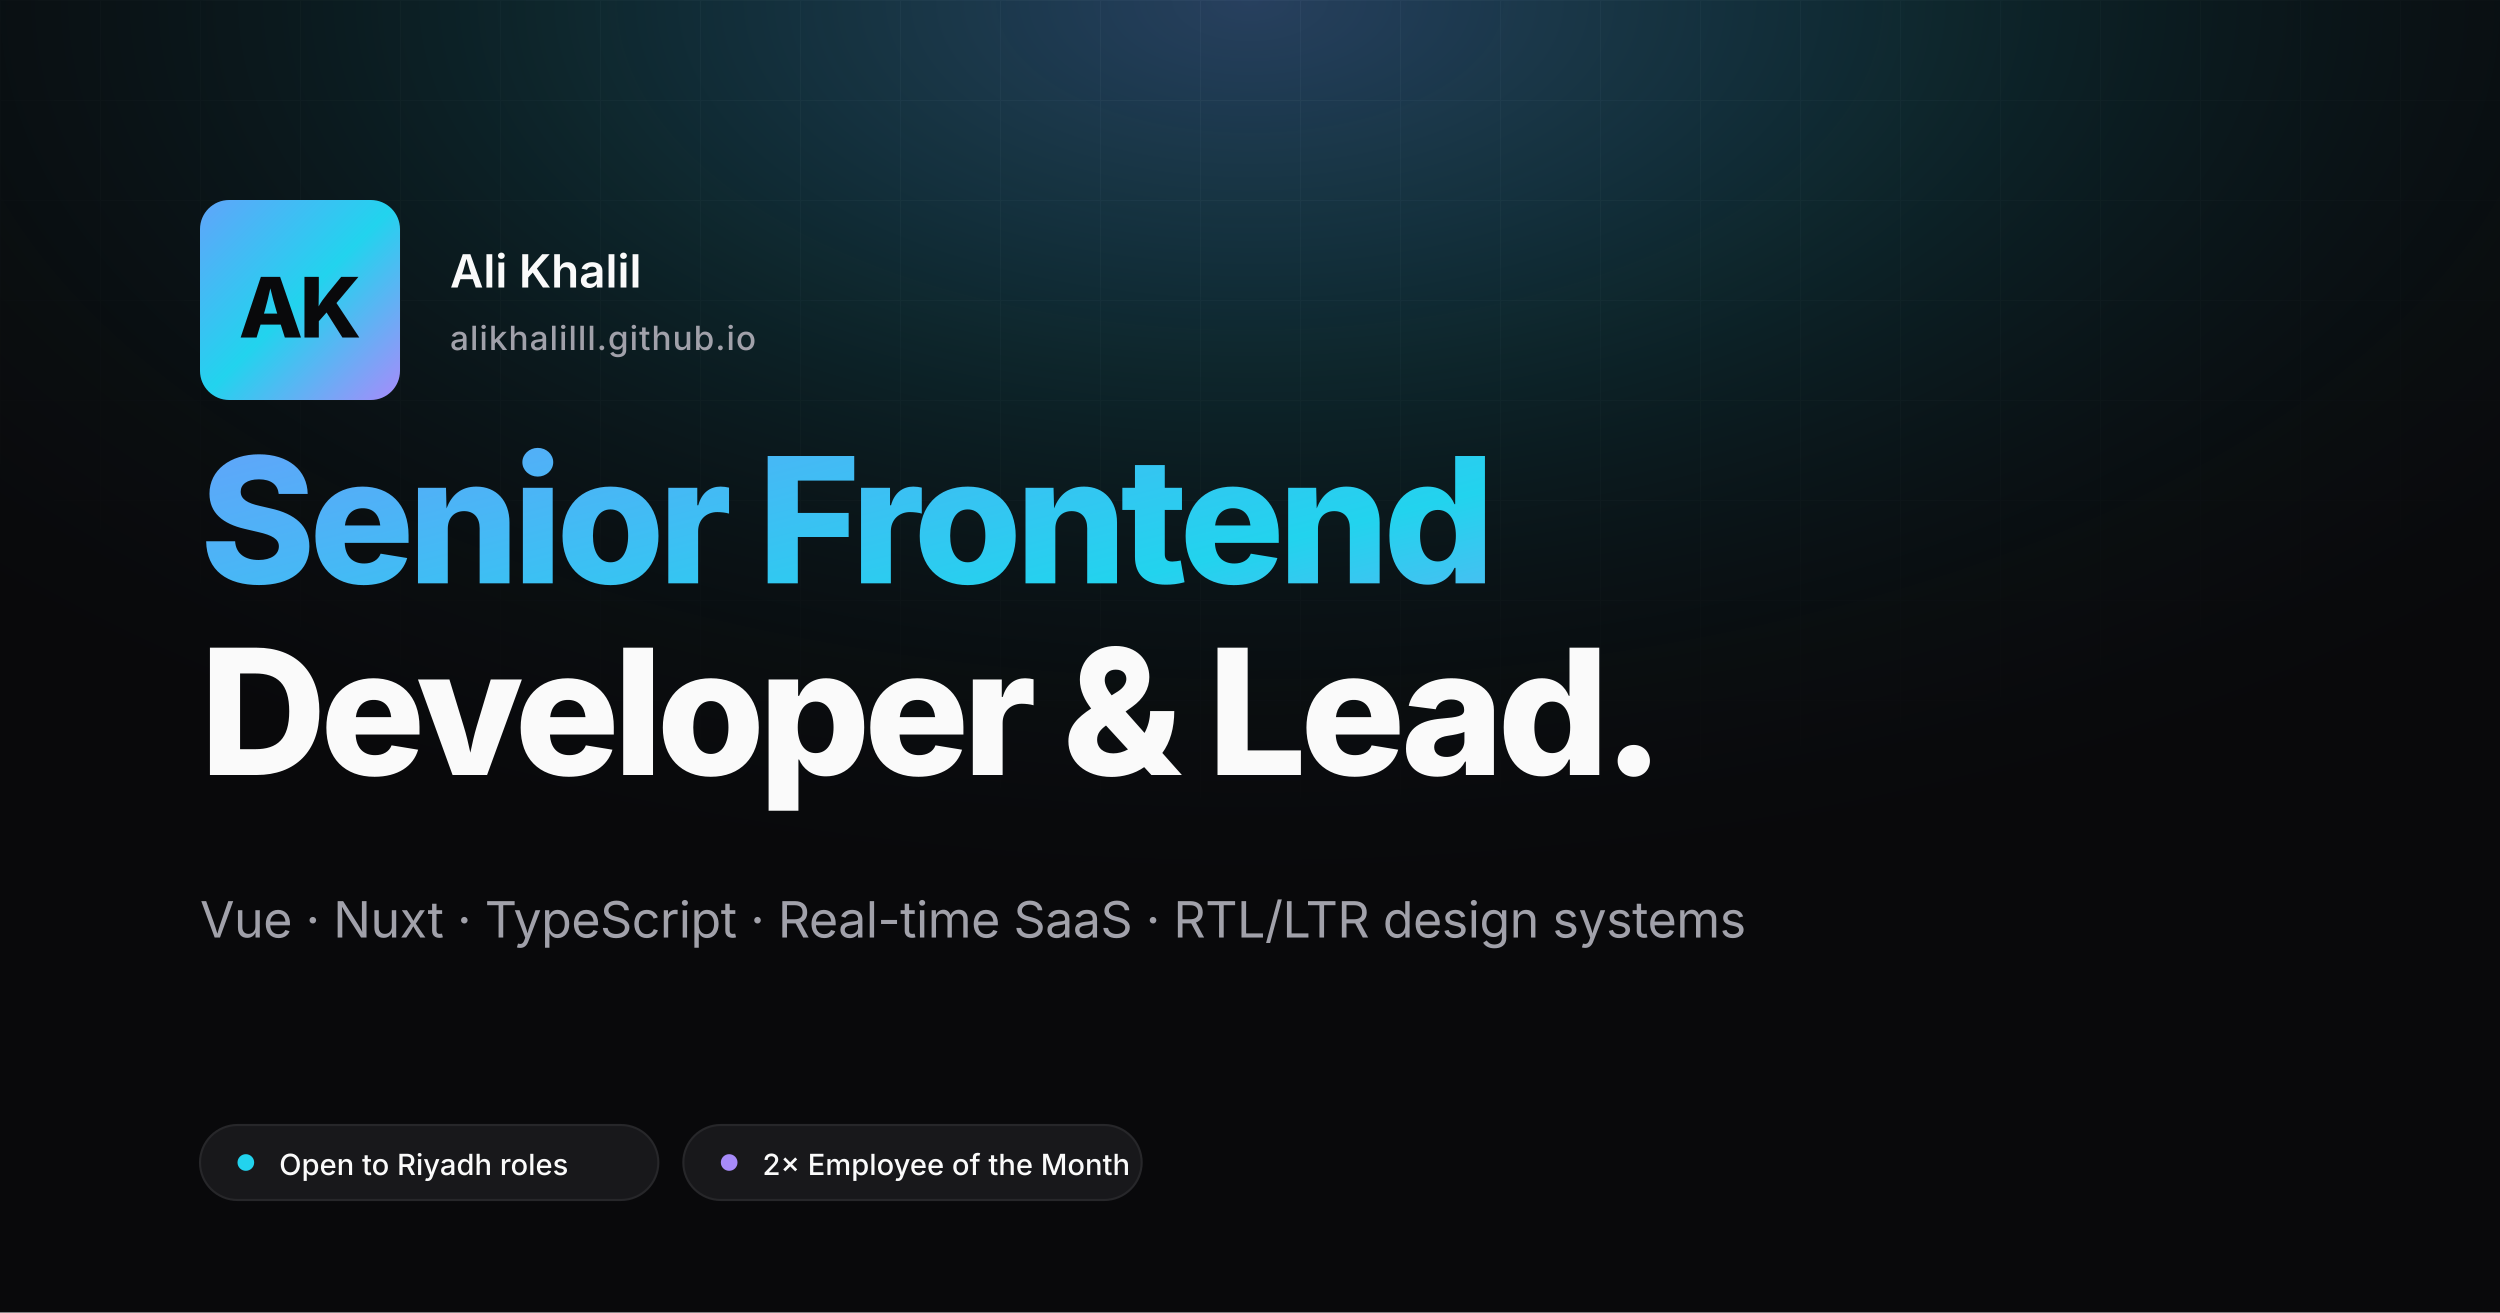
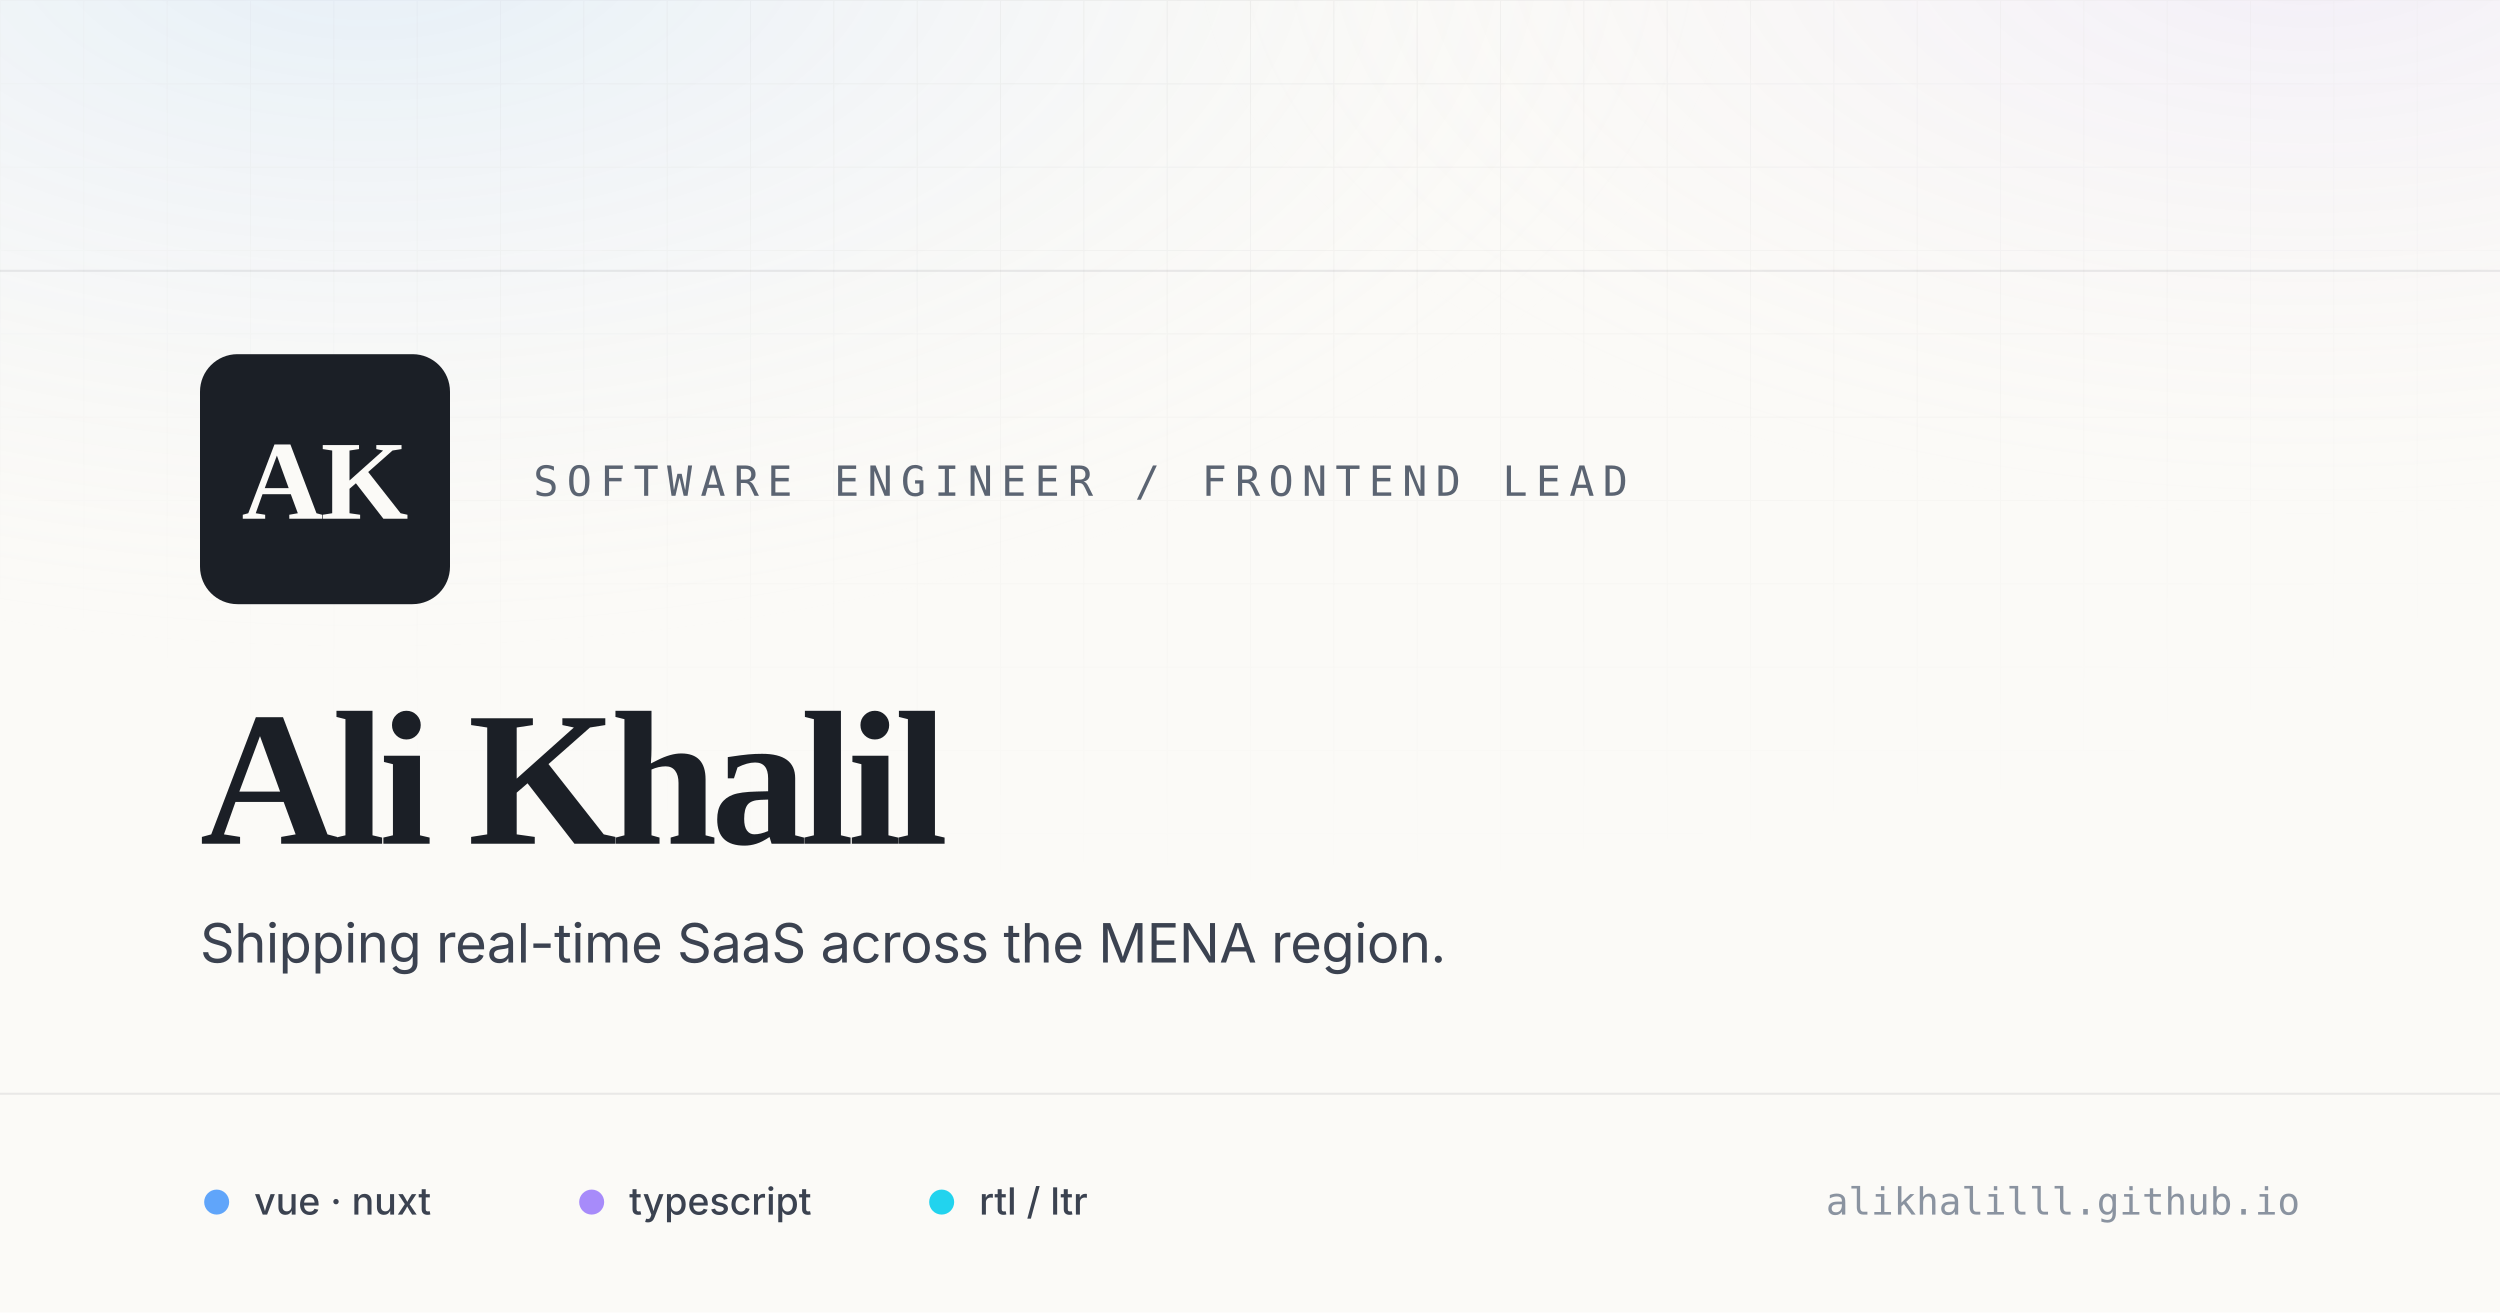
<svg xmlns="http://www.w3.org/2000/svg" viewBox="0 0 1200 630" width="1200" height="630">
  <defs>
-     <linearGradient id="brand" x1="0" y1="0" x2="1" y2="1">
-       <stop offset="0%" stop-color="#60a5fa" />
-       <stop offset="50%" stop-color="#22d3ee" />
-       <stop offset="100%" stop-color="#a78bfa" />
-     </linearGradient>
-     <radialGradient id="glow" cx="50%" cy="0%" r="70%">
-       <stop offset="0%" stop-color="#60a5fa" stop-opacity="0.35" />
-       <stop offset="45%" stop-color="#22d3ee" stop-opacity="0.12" />
-       <stop offset="100%" stop-color="#0b0d10" stop-opacity="0" />
+     <radialGradient id="glow-blue" cx="15%" cy="-5%" r="55%">
+       <stop offset="0%" stop-color="#60a5fa" stop-opacity="0.14" />
+       <stop offset="100%" stop-color="#fbfaf7" stop-opacity="0" />
    </radialGradient>
-     <pattern id="grid" x="0" y="0" width="48" height="48" patternUnits="userSpaceOnUse">
-       <path d="M48 0 L0 0 0 48" fill="none" stroke="#fafafa" stroke-opacity="0.04" stroke-width="1" />
+     <radialGradient id="glow-violet" cx="92%" cy="-5%" r="45%">
+       <stop offset="0%" stop-color="#a78bfa" stop-opacity="0.1" />
+       <stop offset="100%" stop-color="#fbfaf7" stop-opacity="0" />
+     </radialGradient>
+     <pattern id="grid" x="0" y="0" width="40" height="40" patternUnits="userSpaceOnUse">
+       <path d="M40 0 L0 0 0 40" fill="none" stroke="#1b1f26" stroke-opacity="0.05" stroke-width="1" />
    </pattern>
+     <radialGradient id="grid-fade" cx="50%" cy="0%" r="70%">
+       <stop offset="0%" stop-color="#fff" stop-opacity="1" />
+       <stop offset="100%" stop-color="#fff" stop-opacity="0" />
+     </radialGradient>
    <mask id="grid-mask">
      <rect width="1200" height="630" fill="url(#grid-fade)" />
    </mask>
-     <radialGradient id="grid-fade" cx="50%" cy="0%" r="80%">
-       <stop offset="0%" stop-color="#fff" stop-opacity="1" />
-       <stop offset="80%" stop-color="#fff" stop-opacity="0" />
-     </radialGradient>
  </defs>
-   <rect width="1200" height="630" fill="#09090b" />
+   <rect width="1200" height="630" fill="#fbfaf7" />
  <rect width="1200" height="630" fill="url(#grid)" mask="url(#grid-mask)" />
-   <rect width="1200" height="630" fill="url(#glow)" />
-   <g transform="translate(96 96)">
-     <rect width="96" height="96" rx="14" fill="url(#brand)" />
-     <text x="48" y="66" font-family="'Inter', ui-sans-serif, system-ui, sans-serif" font-size="40" font-weight="800" letter-spacing="-1.5" text-anchor="middle" fill="#09090b">AK</text>
-     <text x="120" y="42" font-family="'Inter', ui-sans-serif, system-ui, sans-serif" font-size="22" font-weight="600" fill="#fafafa">Ali Khalil</text>
-     <text x="120" y="72" font-family="'Inter', ui-sans-serif, system-ui, sans-serif" font-size="16" font-weight="500" fill="#a1a1aa" letter-spacing="0.5">alikhalilll.github.io</text>
+   <rect width="1200" height="630" fill="url(#glow-blue)" />
+   <rect width="1200" height="630" fill="url(#glow-violet)" />
+   <line x1="0" y1="130" x2="1200" y2="130" stroke="#1b1f26" stroke-opacity="0.08" stroke-width="1" />
+   <line x1="0" y1="525" x2="1200" y2="525" stroke="#1b1f26" stroke-opacity="0.08" stroke-width="1" />
+   <g transform="translate(96 170)">
+     <rect width="120" height="120" rx="18" fill="#1b1f26" />
+     <text x="60" y="79" font-family="'Fraunces', ui-serif, Georgia, 'Times New Roman', serif" font-size="54" font-weight="600" letter-spacing="-1" text-anchor="middle" fill="#fbfaf7">AK</text>
  </g>
-   <g transform="translate(96 280)">
-     <text font-family="'Inter', ui-sans-serif, system-ui, sans-serif" font-size="84" font-weight="800" letter-spacing="-3" fill="#fafafa">
-       <tspan x="0" y="0" fill="url(#brand)">Senior Frontend</tspan>
-       <tspan x="0" y="92">Developer &amp; Lead.</tspan>
-     </text>
-     <text x="0" y="170" font-family="'Inter', ui-sans-serif, system-ui, sans-serif" font-size="24" font-weight="400" fill="#a1a1aa" letter-spacing="-0.2">Vue · Nuxt · TypeScript · Real-time SaaS · RTL/LTR design systems</text>
+   <text x="256" y="238" font-family="ui-monospace, 'SF Mono', Menlo, Consolas, monospace" font-size="20" font-weight="500" letter-spacing="4" fill="#5b6472">SOFTWARE  ENGINEER  /  FRONTEND  LEAD</text>
+   <text x="96" y="405" font-family="'Fraunces', ui-serif, Georgia, 'Times New Roman', serif" font-size="92" font-weight="600" letter-spacing="-3" fill="#1b1f26">Ali Khalil</text>
+   <text x="96" y="462" font-family="'Inter', ui-sans-serif, system-ui, sans-serif" font-size="26" font-weight="400" fill="#3b4250" letter-spacing="-0.2">Shipping real-time SaaS across the MENA region.</text>
+   <g transform="translate(96 565)" font-family="'Inter', ui-sans-serif, system-ui, sans-serif">
+     <circle cx="8" cy="12" r="6" fill="#60a5fa" />
+     <text x="26" y="18" font-size="18" font-weight="500" fill="#3b4250">vue · nuxt</text>
+     <circle cx="188" cy="12" r="6" fill="#a78bfa" />
+     <text x="206" y="18" font-size="18" font-weight="500" fill="#3b4250">typescript</text>
+     <circle cx="356" cy="12" r="6" fill="#22d3ee" />
+     <text x="374" y="18" font-size="18" font-weight="500" fill="#3b4250">rtl / ltr</text>
  </g>
-   <g transform="translate(96 540)" font-family="'Inter', ui-sans-serif, system-ui, sans-serif">
-     <rect x="0" y="0" width="220" height="36" rx="18" fill="#18181b" stroke="#27272a" stroke-width="1" />
-     <circle cx="22" cy="18" r="4" fill="#22d3ee" />
-     <text x="38" y="24" font-size="14" font-weight="500" fill="#fafafa">Open to Riyadh roles</text>
-     <rect x="232" y="0" width="220" height="36" rx="18" fill="#18181b" stroke="#27272a" stroke-width="1" />
-     <circle cx="254" cy="18" r="4" fill="#a78bfa" />
-     <text x="270" y="24" font-size="14" font-weight="500" fill="#fafafa">2× Employee of the Month</text>
-   </g>
+   <text x="1104" y="583" font-family="ui-monospace, 'SF Mono', Menlo, Consolas, monospace" font-size="18" font-weight="500" fill="#8a93a0" text-anchor="end">alikhalilll.github.io</text>
</svg>
